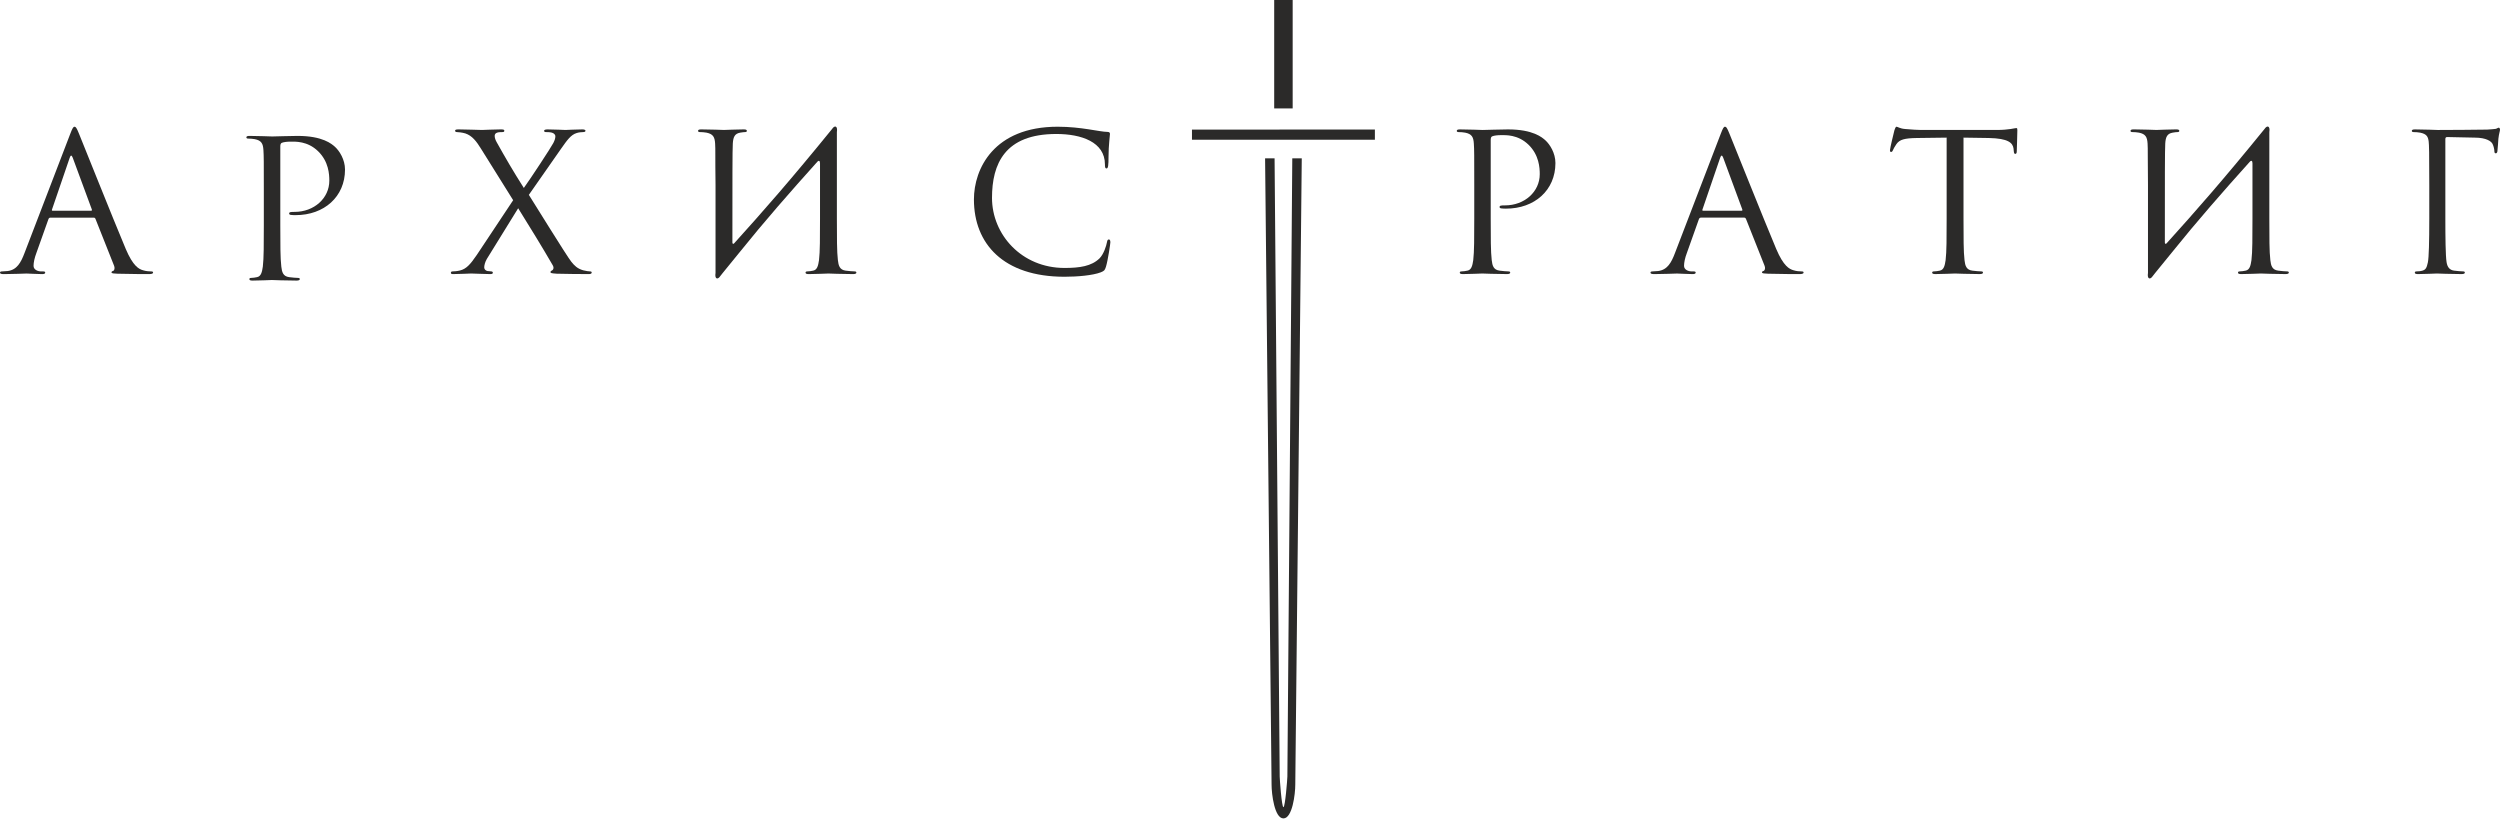
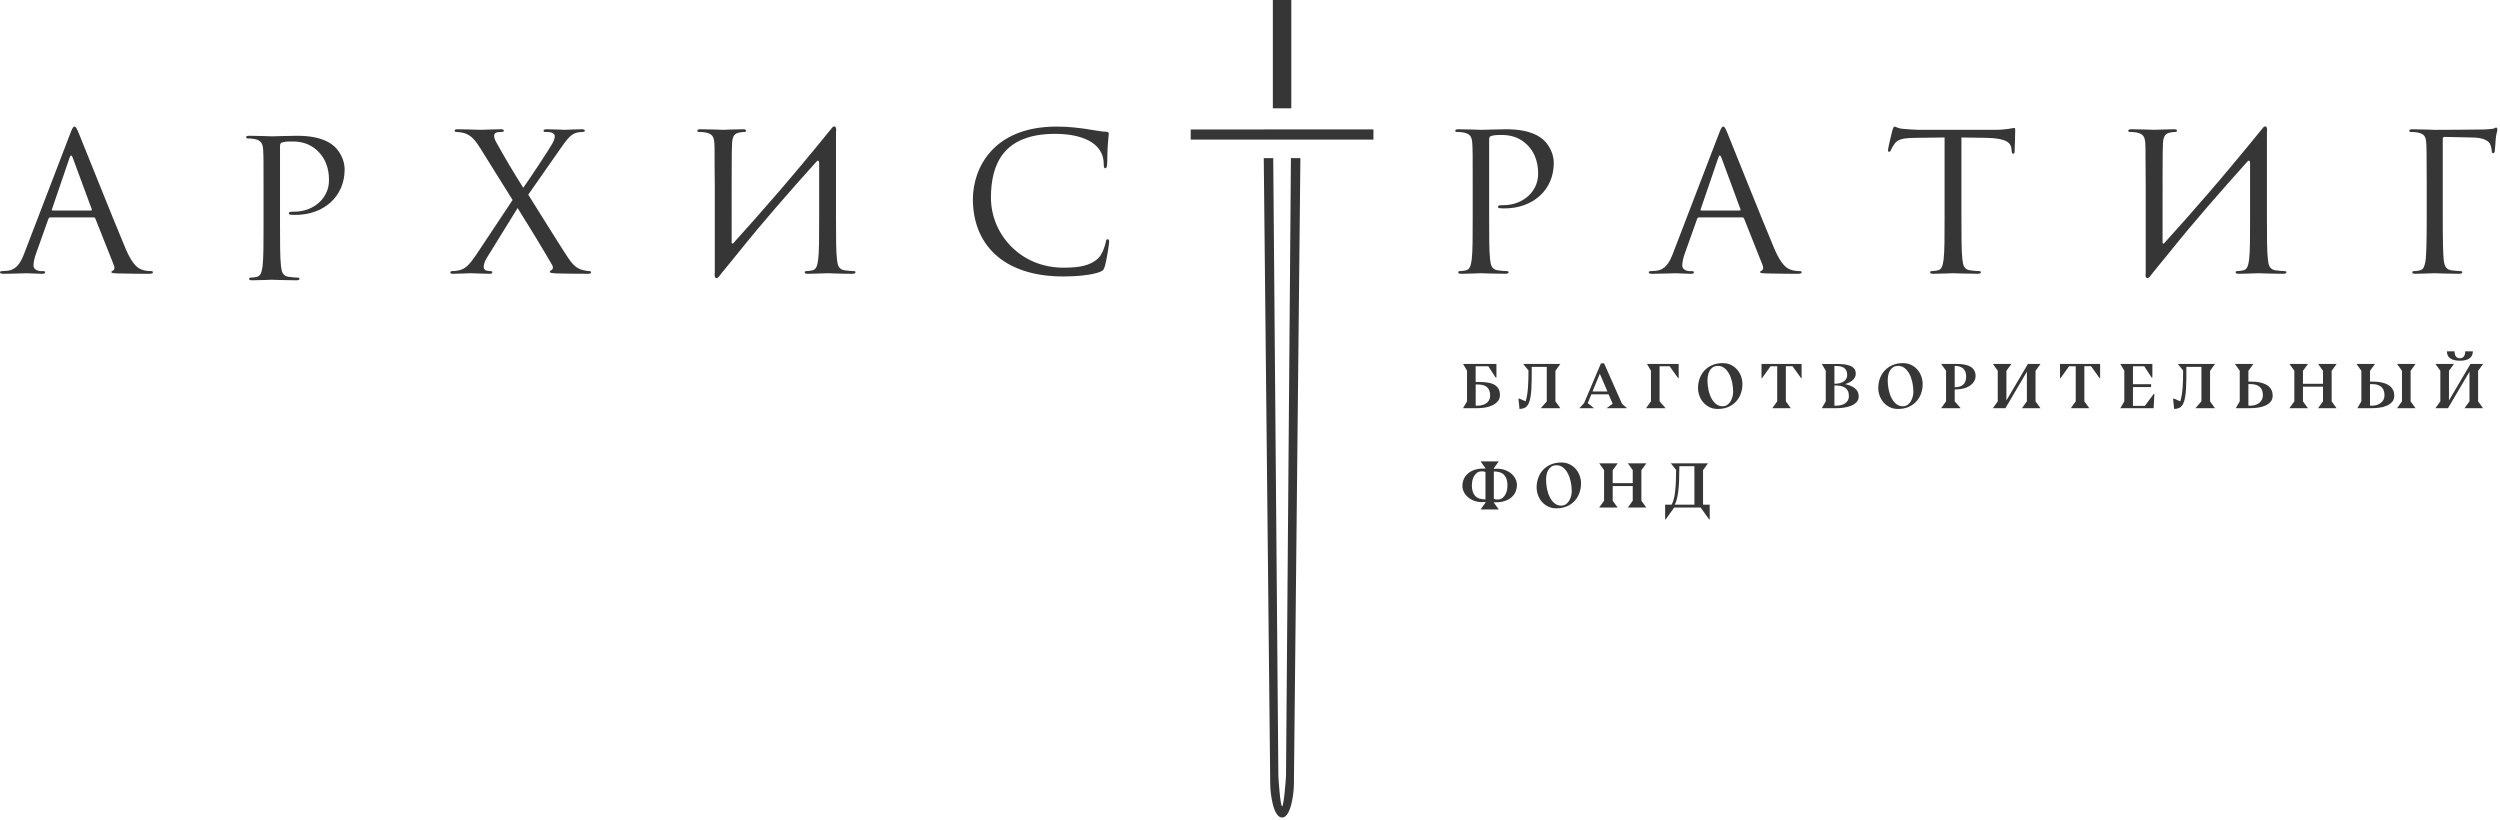
- <svg xmlns="http://www.w3.org/2000/svg" width="221" height="73" viewBox="0 0 221 73" fill="none">
-   <path d="M8.046 18.63H4.654C4.6 18.63 4.564 18.596 4.6 18.511L6.163 13.943C6.198 13.825 6.252 13.757 6.287 13.757C6.341 13.757 6.376 13.808 6.43 13.943L8.117 18.511C8.135 18.579 8.135 18.63 8.046 18.63ZM13.357 23.993C13.179 23.993 12.913 23.976 12.647 23.892C12.274 23.79 11.759 23.519 11.119 22.014C10.035 19.442 7.246 12.454 6.98 11.812C6.768 11.288 6.696 11.203 6.589 11.203C6.483 11.203 6.412 11.304 6.199 11.862L2.167 22.369C1.847 23.215 1.492 23.858 0.675 23.96C0.533 23.977 0.285 23.994 0.16 23.994C0.072 23.994 0 24.027 0 24.095C0 24.197 0.106 24.231 0.338 24.231C1.173 24.231 2.15 24.18 2.345 24.18C2.54 24.18 3.304 24.231 3.73 24.231C3.89 24.231 3.997 24.197 3.997 24.095C3.997 24.027 3.944 23.994 3.819 23.994H3.641C3.34 23.994 2.966 23.842 2.966 23.503C2.966 23.198 3.055 22.792 3.215 22.369L4.281 19.375C4.316 19.29 4.37 19.239 4.458 19.239H8.277C8.366 19.239 8.402 19.273 8.437 19.341L10.089 23.502C10.124 23.57 10.124 23.671 10.124 23.722C10.124 23.874 10.018 23.959 9.982 23.959C9.929 23.959 9.858 24.009 9.858 24.078C9.858 24.179 10.053 24.179 10.39 24.196C11.617 24.23 12.913 24.23 13.179 24.23C13.375 24.23 13.534 24.196 13.534 24.095C13.534 24.01 13.463 23.993 13.357 23.993Z" fill="#2B2A29" />
-   <path d="M26.307 12.014C25.489 12.014 24.459 12.064 24.068 12.064C23.927 12.064 22.861 12.014 22.061 12.014C21.867 12.014 21.778 12.048 21.778 12.15C21.778 12.217 21.849 12.251 21.92 12.251C22.079 12.251 22.381 12.268 22.524 12.302C23.11 12.42 23.252 12.691 23.287 13.265C23.322 13.806 23.322 14.281 23.322 16.92V19.898C23.322 21.522 23.322 22.858 23.234 23.569C23.163 24.06 23.074 24.432 22.719 24.5C22.56 24.534 22.346 24.568 22.186 24.568C22.079 24.568 22.044 24.619 22.044 24.669C22.044 24.771 22.133 24.804 22.328 24.804C22.861 24.804 23.981 24.753 24.034 24.753C24.122 24.753 25.241 24.804 26.219 24.804C26.415 24.804 26.503 24.753 26.503 24.669C26.503 24.618 26.468 24.568 26.36 24.568C26.201 24.568 25.809 24.534 25.561 24.5C25.028 24.432 24.922 24.06 24.868 23.569C24.779 22.859 24.779 21.522 24.779 19.898V12.944C24.779 12.775 24.815 12.657 24.921 12.623C25.081 12.556 25.383 12.521 25.684 12.521C26.093 12.521 27.177 12.454 28.118 13.368C29.06 14.281 29.112 15.415 29.112 15.972C29.112 17.529 27.762 18.731 26.04 18.731C25.667 18.731 25.56 18.748 25.56 18.883C25.56 18.968 25.667 19.002 25.756 19.002C25.845 19.018 26.04 19.018 26.129 19.018C28.651 19.018 30.499 17.394 30.499 14.992C30.499 14.096 30.001 13.334 29.611 12.978C29.326 12.725 28.527 12.014 26.307 12.014L26.307 12.014Z" fill="#2B2A29" />
-   <path d="M52.167 23.993C52.061 23.993 51.795 23.959 51.546 23.892C51.03 23.74 50.782 23.485 50.498 23.13C50.124 22.673 47.087 17.75 46.75 17.226L49.61 13.132C50.124 12.404 50.463 11.913 50.977 11.76C51.172 11.694 51.439 11.676 51.563 11.676C51.687 11.676 51.758 11.625 51.758 11.558C51.758 11.49 51.669 11.439 51.475 11.439C50.871 11.439 50.142 11.489 49.983 11.489C49.823 11.489 49.077 11.439 48.402 11.439C48.189 11.439 48.1 11.489 48.1 11.558C48.1 11.643 48.153 11.676 48.259 11.676C48.366 11.676 48.615 11.676 48.792 11.727C48.97 11.778 49.094 11.914 49.094 12.031C49.094 12.235 49.041 12.387 48.916 12.64C48.739 12.996 46.838 15.888 46.306 16.616C45.381 15.162 44.654 13.91 43.908 12.572C43.801 12.387 43.73 12.184 43.73 12.015C43.73 11.896 43.783 11.778 43.943 11.726C44.086 11.676 44.317 11.676 44.422 11.676C44.529 11.676 44.582 11.642 44.582 11.557C44.582 11.473 44.529 11.438 44.28 11.438C43.676 11.438 42.77 11.489 42.61 11.489C42.469 11.489 41.029 11.438 40.532 11.438C40.302 11.438 40.231 11.473 40.231 11.557C40.231 11.624 40.283 11.676 40.39 11.676C40.496 11.676 40.852 11.71 41.136 11.794C41.739 11.998 42.113 12.487 42.521 13.148L45.363 17.698L42.148 22.537C41.562 23.401 41.206 23.773 40.673 23.908C40.407 23.976 40.141 23.992 39.998 23.992C39.909 23.992 39.857 24.043 39.857 24.111C39.857 24.178 39.892 24.23 40.034 24.23C40.62 24.23 41.49 24.178 41.65 24.178C41.81 24.178 42.929 24.23 43.356 24.23C43.48 24.23 43.569 24.195 43.569 24.111C43.569 24.044 43.515 23.992 43.427 23.992C43.338 23.992 43.196 23.976 43.088 23.958C42.929 23.924 42.805 23.806 42.805 23.637C42.805 23.467 42.876 23.163 43.036 22.892L45.806 18.409C46.872 20.118 47.902 21.793 48.862 23.45C49.021 23.721 48.862 23.89 48.772 23.924C48.701 23.942 48.666 23.992 48.666 24.06C48.666 24.144 48.754 24.162 49.216 24.195C50.123 24.213 50.975 24.23 52.058 24.23C52.218 24.23 52.307 24.178 52.307 24.094C52.307 24.026 52.255 23.992 52.165 23.992L52.167 23.993Z" fill="#2B2A29" />
-   <path d="M75.561 23.993C75.4 23.993 75.01 23.959 74.761 23.925C74.229 23.857 74.122 23.485 74.069 22.994C73.98 22.284 73.98 20.946 73.98 19.323V16.345V11.675C74.069 11.117 73.785 11.049 73.554 11.404C69.912 15.888 67.426 18.713 64.904 21.505C64.833 21.59 64.744 21.573 64.744 21.438C64.744 15.854 64.744 13.232 64.78 12.691C64.815 12.098 64.957 11.811 65.436 11.726C65.649 11.693 65.757 11.675 65.881 11.675C65.952 11.675 66.023 11.642 66.023 11.574C66.023 11.472 65.935 11.438 65.739 11.438C65.206 11.438 64.087 11.488 63.999 11.488C63.909 11.488 62.791 11.438 61.991 11.438C61.796 11.438 61.708 11.472 61.708 11.574C61.708 11.642 61.778 11.675 61.85 11.675C62.009 11.675 62.311 11.693 62.453 11.726C63.04 11.845 63.182 12.116 63.217 12.691C63.253 13.232 63.217 13.706 63.253 16.345V24.127C63.164 24.686 63.449 24.753 63.679 24.398L63.893 24.127L65.367 22.317C67.569 19.576 69.896 16.92 72.24 14.314C72.401 14.129 72.489 14.23 72.489 14.434V19.323C72.489 20.946 72.489 22.283 72.401 22.994C72.329 23.484 72.24 23.857 71.885 23.925C71.726 23.959 71.512 23.993 71.353 23.993C71.246 23.993 71.21 24.043 71.21 24.095C71.21 24.196 71.299 24.23 71.494 24.23C72.027 24.23 73.146 24.179 73.235 24.179C73.324 24.179 74.443 24.23 75.42 24.23C75.615 24.23 75.704 24.179 75.704 24.095C75.704 24.044 75.668 23.993 75.562 23.993H75.561Z" fill="#2B2A29" />
-   <path d="M98.031 21.167C97.924 21.167 97.888 21.235 97.853 21.421C97.8 21.725 97.569 22.47 97.196 22.842C96.486 23.535 95.437 23.687 94.105 23.687C90.304 23.687 87.693 20.727 87.693 17.495C87.693 14.501 88.812 11.844 93.377 11.844C95.597 11.844 97.676 12.555 97.676 14.535C97.676 14.771 97.694 14.89 97.818 14.89C97.96 14.89 97.995 14.636 97.995 13.824C97.995 12.843 98.12 12.031 98.12 11.844C98.12 11.743 98.085 11.659 97.889 11.659C97.214 11.659 95.615 11.202 93.502 11.202C87.855 11.202 86.095 14.924 86.095 17.631C86.095 21.539 88.688 24.465 94.106 24.465C95.243 24.465 96.593 24.347 97.303 24.076C97.623 23.941 97.658 23.907 97.765 23.586C97.942 23.011 98.156 21.539 98.156 21.421C98.156 21.285 98.121 21.167 98.031 21.167H98.031Z" fill="#2B2A29" />
-   <path d="M133.308 11.439C132.49 11.439 131.46 11.49 131.069 11.49C130.927 11.49 129.862 11.439 129.062 11.439C128.866 11.439 128.778 11.473 128.778 11.575C128.778 11.642 128.849 11.676 128.921 11.676C129.08 11.676 129.382 11.693 129.524 11.727C130.11 11.845 130.253 12.117 130.287 12.691C130.324 13.232 130.324 13.706 130.324 16.346V19.323C130.324 20.947 130.324 22.283 130.235 22.995C130.163 23.485 130.075 23.857 129.72 23.925C129.56 23.959 129.347 23.993 129.187 23.993C129.08 23.993 129.044 24.043 129.044 24.094C129.044 24.196 129.133 24.229 129.328 24.229C129.862 24.229 130.98 24.178 131.034 24.178C131.124 24.178 132.242 24.229 133.219 24.229C133.415 24.229 133.503 24.178 133.503 24.094C133.503 24.043 133.468 23.993 133.36 23.993C133.201 23.993 132.81 23.959 132.561 23.925C132.028 23.857 131.922 23.485 131.868 22.995C131.78 22.284 131.78 20.947 131.78 19.323V12.369C131.78 12.2 131.815 12.081 131.922 12.048C132.082 11.981 132.383 11.946 132.685 11.946C133.094 11.946 134.177 11.879 135.12 12.793C136.06 13.706 136.114 14.84 136.114 15.398C136.114 16.955 134.764 18.156 133.042 18.156C132.669 18.156 132.562 18.172 132.562 18.308C132.562 18.392 132.669 18.426 132.757 18.426C132.847 18.444 133.042 18.444 133.131 18.444C135.652 18.444 137.5 16.819 137.5 14.416C137.5 13.52 137.002 12.758 136.612 12.403C136.328 12.15 135.529 11.439 133.309 11.439H133.308Z" fill="#2B2A29" />
-   <path d="M153.947 18.629H150.555C150.501 18.629 150.466 18.595 150.501 18.511L152.064 13.942C152.099 13.824 152.153 13.757 152.189 13.757C152.242 13.757 152.278 13.807 152.331 13.942L154.018 18.511C154.036 18.579 154.036 18.629 153.947 18.629ZM159.259 23.992C159.08 23.992 158.814 23.976 158.547 23.891C158.175 23.789 157.659 23.519 157.02 22.013C155.936 19.441 153.147 12.454 152.881 11.811C152.669 11.287 152.597 11.202 152.491 11.202C152.385 11.202 152.313 11.303 152.101 11.862L148.068 22.368C147.749 23.215 147.394 23.858 146.577 23.959C146.435 23.976 146.187 23.993 146.063 23.993C145.974 23.993 145.902 24.027 145.902 24.095C145.902 24.196 146.009 24.23 146.24 24.23C147.075 24.23 148.052 24.18 148.247 24.18C148.443 24.18 149.206 24.23 149.632 24.23C149.792 24.23 149.899 24.196 149.899 24.095C149.899 24.027 149.846 23.993 149.721 23.993H149.544C149.243 23.993 148.869 23.841 148.869 23.502C148.869 23.198 148.957 22.792 149.118 22.368L150.183 19.374C150.218 19.29 150.272 19.238 150.36 19.238H154.18C154.269 19.238 154.304 19.272 154.34 19.34L155.991 23.501C156.027 23.569 156.027 23.671 156.027 23.721C156.027 23.873 155.92 23.958 155.885 23.958C155.832 23.958 155.761 24.009 155.761 24.077C155.761 24.179 155.957 24.179 156.294 24.196C157.519 24.23 158.816 24.23 159.082 24.23C159.278 24.23 159.437 24.196 159.437 24.094C159.437 24.01 159.366 23.992 159.26 23.992H159.259Z" fill="#2B2A29" />
-   <path d="M178.246 11.32C178.104 11.32 177.624 11.489 176.487 11.489H169.827C169.614 11.489 168.939 11.456 168.423 11.405C167.943 11.37 167.766 11.202 167.641 11.202C167.571 11.202 167.499 11.421 167.464 11.523C167.429 11.659 167.073 13.113 167.073 13.282C167.073 13.384 167.11 13.434 167.162 13.434C167.234 13.434 167.287 13.4 167.34 13.266C167.393 13.146 167.447 13.028 167.642 12.741C167.926 12.335 168.353 12.217 169.453 12.2L172.083 12.166V19.322C172.083 20.947 172.083 22.283 171.993 22.994C171.922 23.485 171.834 23.857 171.478 23.925C171.319 23.959 171.105 23.992 170.946 23.992C170.839 23.992 170.803 24.043 170.803 24.094C170.803 24.196 170.892 24.228 171.087 24.228C171.621 24.228 172.739 24.178 172.828 24.178C172.917 24.178 174.037 24.228 175.013 24.228C175.209 24.228 175.297 24.178 175.297 24.094C175.297 24.043 175.261 23.992 175.154 23.992C174.995 23.992 174.604 23.958 174.355 23.925C173.822 23.857 173.717 23.485 173.663 22.994C173.574 22.284 173.574 20.947 173.574 19.322V12.166L175.813 12.2C177.518 12.234 177.927 12.623 177.997 13.13L178.014 13.317C178.033 13.553 178.068 13.604 178.157 13.604C178.228 13.604 178.282 13.537 178.282 13.385C178.282 13.198 178.334 12.031 178.334 11.523C178.334 11.421 178.334 11.32 178.246 11.32Z" fill="#2B2A29" />
-   <path d="M202.19 23.992C202.029 23.992 201.639 23.958 201.39 23.924C200.858 23.856 200.752 23.485 200.698 22.994C200.609 22.283 200.609 20.946 200.609 19.322V16.345V11.675C200.698 11.117 200.414 11.049 200.182 11.404C196.541 15.888 194.055 18.713 191.532 21.505C191.461 21.589 191.373 21.573 191.373 21.437C191.373 15.854 191.373 13.231 191.408 12.69C191.443 12.098 191.585 11.81 192.065 11.726C192.278 11.692 192.385 11.675 192.509 11.675C192.58 11.675 192.652 11.641 192.652 11.573C192.652 11.472 192.562 11.437 192.367 11.437C191.835 11.437 190.716 11.488 190.627 11.488C190.538 11.488 189.419 11.437 188.62 11.437C188.425 11.437 188.337 11.472 188.337 11.573C188.337 11.641 188.407 11.675 188.479 11.675C188.638 11.675 188.94 11.692 189.082 11.726C189.669 11.844 189.811 12.115 189.846 12.69C189.881 13.231 189.846 13.706 189.881 16.345V24.127C189.793 24.685 190.077 24.752 190.308 24.397L190.521 24.127L191.995 22.317C194.197 19.576 196.525 16.92 198.869 14.314C199.029 14.128 199.118 14.229 199.118 14.433V19.322C199.118 20.946 199.118 22.283 199.029 22.994C198.958 23.484 198.87 23.856 198.514 23.924C198.354 23.958 198.141 23.992 197.981 23.992C197.875 23.992 197.838 24.043 197.838 24.094C197.838 24.195 197.928 24.229 198.123 24.229C198.656 24.229 199.775 24.178 199.863 24.178C199.953 24.178 201.071 24.229 202.048 24.229C202.244 24.229 202.332 24.178 202.332 24.094C202.332 24.044 202.297 23.992 202.191 23.992H202.19Z" fill="#2B2A29" />
-   <path d="M220.894 11.287C220.823 11.287 220.751 11.354 220.645 11.388C220.574 11.406 220.147 11.439 219.863 11.456C219.615 11.473 215.85 11.49 215.494 11.49C215.405 11.49 214.286 11.439 213.487 11.439C213.291 11.439 213.204 11.473 213.204 11.575C213.204 11.642 213.274 11.676 213.345 11.676C213.505 11.676 213.807 11.694 213.949 11.727C214.535 11.846 214.641 12.1 214.695 12.506C214.73 12.793 214.748 13.504 214.748 16.346V19.323C214.748 21.387 214.713 22.758 214.623 23.198C214.518 23.688 214.429 23.84 214.145 23.925C213.985 23.975 213.772 23.992 213.611 23.992C213.506 23.992 213.47 24.043 213.47 24.094C213.47 24.196 213.558 24.229 213.754 24.229C214.287 24.229 215.335 24.178 215.423 24.178C215.512 24.178 216.632 24.229 217.608 24.229C217.803 24.229 217.893 24.178 217.893 24.094C217.893 24.043 217.857 23.992 217.75 23.992C217.591 23.992 217.2 23.958 216.951 23.925C216.56 23.874 216.346 23.637 216.275 23.163C216.187 22.605 216.169 20.947 216.169 19.323V12.301C216.169 12.166 216.222 12.115 216.328 12.115L218.762 12.166C219.811 12.166 220.237 12.505 220.343 12.725C220.45 12.945 220.503 13.232 220.503 13.368C220.503 13.486 220.538 13.554 220.627 13.554C220.716 13.554 220.751 13.47 220.769 13.385C220.804 13.182 220.84 12.437 220.857 12.268C220.91 11.794 221 11.591 221 11.473C221 11.388 220.965 11.287 220.893 11.287H220.894Z" fill="#2B2A29" />
-   <path d="M114.272 9.585V0H114.26H112.639V9.585H112.652H114.272Z" fill="#2B2A29" />
-   <path d="M121.54 12.352V11.458V11.449L105.37 11.458V12.335V12.352H121.54Z" fill="#2B2A29" />
-   <path d="M114.238 13.994L113.804 68.647C113.804 68.847 113.61 71.354 113.456 71.354C113.3 71.354 113.126 68.847 113.126 68.647L112.673 13.994H111.834L112.407 69.374C112.407 70.183 112.664 72.347 113.455 72.347C114.247 72.347 114.503 70.183 114.503 69.374L115.076 13.994H114.237H114.238Z" fill="#2B2A29" />
+ <svg xmlns="http://www.w3.org/2000/svg" width="601" height="197" viewBox="0 0 601 197" fill="none">
+   <path d="M355.249 97.52C355.655 97.52 356.038 97.468 356.4 97.364C356.761 97.261 357.081 97.109 357.353 96.906C357.625 96.706 357.839 96.457 357.999 96.162C358.159 95.868 358.237 95.528 358.237 95.145C358.237 94.647 358.168 94.226 358.03 93.881C357.893 93.535 357.694 93.253 357.433 93.033C357.17 92.816 356.857 92.662 356.489 92.567C356.124 92.474 355.709 92.427 355.251 92.427H354.755V97.519H355.251L355.249 97.52ZM352.674 96.481V89.108L351.716 87.494H359.742V90.754H359.549L357.792 88.051H354.751V91.825H355.232C355.605 91.825 355.995 91.833 356.399 91.849C356.804 91.863 357.207 91.903 357.605 91.964C358.008 92.027 358.382 92.123 358.742 92.251C359.098 92.382 359.416 92.561 359.693 92.795C359.97 93.026 360.189 93.32 360.348 93.671C360.508 94.024 360.588 94.454 360.588 94.961C360.588 95.558 360.416 96.061 360.071 96.463C359.721 96.868 359.287 97.193 358.76 97.444C358.231 97.691 357.652 97.867 357.024 97.972C356.395 98.074 355.796 98.126 355.232 98.126H351.715L352.672 96.483L352.674 96.481Z" fill="#363636" />
+   <path d="M365.034 95.906L365.178 95.797L366.76 96.479C366.908 96.025 367.028 95.513 367.12 94.942C367.211 94.372 367.28 93.768 367.327 93.127C367.374 92.486 367.407 91.818 367.421 91.125C367.439 90.433 367.447 89.744 367.447 89.06L366.169 87.494H375.106L373.921 89.14V96.481L375.106 98.126H370.406L371.844 96.481V88.192H368.231C368.231 89.166 368.226 90.101 368.224 91.001C368.217 91.9 368.191 92.735 368.146 93.5C368.095 94.266 368.018 94.949 367.912 95.548C367.806 96.148 367.656 96.646 367.465 97.038C367.218 97.534 366.908 97.872 366.53 98.048C366.15 98.224 365.739 98.311 365.292 98.311L365.036 95.906H365.034Z" fill="#363636" />
+   <path d="M382.838 94.106H386.42L384.599 89.854L382.84 94.106H382.838ZM387.684 97.056L386.709 94.805H382.554L381.691 96.917L383.209 98.129H379.676L380.811 96.903L384.874 87.341H385.622L389.939 97.089L391.139 98.13H386.214L387.686 97.059L387.684 97.056Z" fill="#363636" />
+   <path d="M396.887 96.483V89.111L395.929 87.497H403.554V90.896L403.424 90.909L401.379 88.054H398.966V96.483L400.406 98.127H395.704L396.887 96.483Z" fill="#363636" />
+   <path d="M413.017 87.961C412.472 87.961 412.037 88.083 411.706 88.326C411.375 88.567 411.118 88.866 410.938 89.218C410.759 89.57 410.635 89.941 410.573 90.336C410.506 90.73 410.477 91.081 410.477 91.393C410.477 92.189 410.555 92.965 410.717 93.721C410.875 94.475 411.111 95.145 411.419 95.731C411.727 96.314 412.107 96.784 412.554 97.136C413.002 97.487 413.508 97.663 414.072 97.663C414.553 97.663 414.959 97.543 415.288 97.298C415.617 97.054 415.882 96.754 416.078 96.399C416.277 96.039 416.418 95.666 416.51 95.272C416.601 94.881 416.648 94.529 416.648 94.219C416.648 93.421 416.564 92.645 416.401 91.889C416.235 91.135 415.997 90.467 415.687 89.887C415.378 89.309 414.995 88.844 414.544 88.49C414.092 88.138 413.583 87.963 413.019 87.963L413.017 87.961ZM418.882 92.337C418.882 93.113 418.755 93.866 418.501 94.59C418.243 95.313 417.867 95.948 417.372 96.497C416.876 97.045 416.26 97.486 415.52 97.817C414.778 98.146 413.916 98.313 412.937 98.313C412.201 98.313 411.541 98.168 410.954 97.879C410.369 97.59 409.873 97.209 409.467 96.739C409.061 96.267 408.751 95.729 408.532 95.124C408.314 94.519 408.204 93.9 408.204 93.268C408.204 92.492 408.333 91.745 408.587 91.019C408.843 90.294 409.221 89.657 409.714 89.11C410.21 88.563 410.83 88.123 411.577 87.792C412.322 87.459 413.184 87.294 414.153 87.294C414.889 87.294 415.549 87.44 416.134 87.728C416.721 88.018 417.217 88.4 417.623 88.87C418.027 89.342 418.34 89.878 418.558 90.484C418.776 91.088 418.884 91.708 418.884 92.338L418.882 92.337Z" fill="#363636" />
+   <path d="M423.466 87.494H433.106V90.893L432.979 90.909L430.917 88.037H429.32V96.481L430.501 98.125H426.057L427.24 96.481V88.051H425.639L423.595 90.909L423.466 90.893V87.494Z" fill="#363636" />
+   <path d="M441.49 97.523C441.896 97.523 442.279 97.474 442.639 97.375C443.001 97.276 443.32 97.131 443.593 96.941C443.863 96.75 444.079 96.511 444.239 96.227C444.398 95.942 444.478 95.615 444.478 95.242C444.478 94.726 444.393 94.3 444.224 93.971C444.053 93.638 443.813 93.373 443.503 93.178C443.195 92.982 442.827 92.846 442.397 92.767C441.974 92.689 441.504 92.649 440.992 92.649V97.525H441.488L441.49 97.523ZM440.994 92.261C441.507 92.261 441.955 92.207 442.336 92.099C442.721 91.989 443.042 91.841 443.296 91.655C443.552 91.469 443.743 91.247 443.872 90.99C444.001 90.73 444.064 90.451 444.064 90.152C444.064 89.684 443.985 89.311 443.823 89.025C443.665 88.74 443.461 88.526 443.216 88.374C442.97 88.224 442.7 88.125 442.399 88.071C442.103 88.019 441.814 87.993 441.537 87.993H440.994V92.261ZM441.619 87.497C442.288 87.497 442.9 87.533 443.458 87.605C444.011 87.678 444.485 87.803 444.879 87.975C445.272 88.153 445.58 88.392 445.798 88.691C446.017 88.992 446.125 89.374 446.125 89.839C446.125 90.189 446.047 90.499 445.892 90.761C445.739 91.026 445.544 91.258 445.302 91.46C445.063 91.662 444.793 91.832 444.494 91.973C444.198 92.113 443.896 92.24 443.6 92.355C444.603 92.571 445.392 92.914 445.965 93.387C446.541 93.858 446.829 94.491 446.829 95.287C446.829 95.846 446.656 96.309 446.31 96.677C445.963 97.046 445.526 97.333 445 97.546C444.471 97.758 443.893 97.908 443.266 97.997C442.637 98.084 442.039 98.129 441.474 98.129H437.957L438.913 96.485V89.112L437.957 87.498H441.619V87.497Z" fill="#363636" />
+   <path d="M456.346 87.961C455.802 87.961 455.365 88.083 455.036 88.326C454.704 88.567 454.448 88.866 454.268 89.218C454.089 89.57 453.965 89.941 453.899 90.336C453.835 90.73 453.805 91.081 453.805 91.393C453.805 92.189 453.883 92.965 454.044 93.721C454.204 94.475 454.439 95.145 454.747 95.731C455.055 96.314 455.435 96.784 455.882 97.136C456.33 97.487 456.837 97.663 457.401 97.663C457.881 97.663 458.287 97.543 458.616 97.298C458.945 97.054 459.21 96.754 459.407 96.399C459.605 96.039 459.746 95.666 459.839 95.272C459.929 94.881 459.974 94.529 459.974 94.219C459.974 93.421 459.889 92.645 459.725 91.889C459.56 91.135 459.323 90.467 459.013 89.887C458.705 89.309 458.322 88.844 457.871 88.49C457.418 88.138 456.91 87.963 456.344 87.963L456.346 87.961ZM462.212 92.337C462.212 93.113 462.083 93.866 461.829 94.59C461.573 95.313 461.197 95.948 460.702 96.497C460.206 97.045 459.59 97.486 458.848 97.817C458.108 98.146 457.246 98.313 456.267 98.313C455.531 98.313 454.871 98.168 454.284 97.879C453.699 97.59 453.203 97.209 452.797 96.739C452.391 96.267 452.081 95.729 451.862 95.124C451.644 94.519 451.534 93.9 451.534 93.268C451.534 92.492 451.663 91.745 451.917 91.019C452.173 90.294 452.551 89.657 453.044 89.11C453.54 88.563 454.16 88.123 454.906 87.792C455.651 87.459 456.511 87.294 457.479 87.294C458.217 87.294 458.876 87.44 459.462 87.728C460.049 88.018 460.546 88.4 460.95 88.87C461.355 89.342 461.669 89.878 461.883 90.484C462.102 91.088 462.21 91.708 462.21 92.338L462.212 92.337Z" fill="#363636" />
+   <path d="M469.912 93.098C470.786 93.098 471.462 92.889 471.944 92.47C472.423 92.05 472.663 91.401 472.663 90.521C472.663 89.644 472.423 88.996 471.936 88.582C471.448 88.167 470.774 87.962 469.912 87.962V93.1V93.098ZM467.833 96.482V89.139L466.651 87.493H470.487C470.746 87.493 471.032 87.502 471.352 87.525C471.673 87.545 471.997 87.591 472.327 87.657C472.656 87.725 472.98 87.82 473.296 87.944C473.611 88.068 473.888 88.237 474.126 88.449C474.366 88.662 474.56 88.921 474.708 89.233C474.859 89.543 474.932 89.912 474.932 90.335C474.932 90.81 474.828 91.237 474.614 91.608C474.398 91.981 474.126 92.297 473.79 92.562C473.454 92.827 473.074 93.037 472.644 93.199C472.221 93.36 471.798 93.466 471.384 93.516C471.126 93.56 470.865 93.588 470.593 93.602C470.321 93.619 470.093 93.628 469.912 93.628V96.483L471.352 98.127H466.651L467.833 96.483V96.482Z" fill="#363636" />
+   <path d="M480.261 96.483V89.126L479.092 87.497H483.538L482.34 89.142V96.266L487.503 87.497H490.543L489.343 89.142V96.483L490.526 98.127H486.08L487.264 96.483V89.358L482.101 98.127H479.08L480.261 96.483Z" fill="#363636" />
+   <path d="M495.228 87.494H504.869V90.893L504.742 90.909L502.68 88.037H501.082V96.481L502.262 98.125H497.82L499.004 96.481V88.051H497.404L495.356 90.909L495.228 90.893V87.494Z" fill="#363636" />
+   <path d="M517.735 98.129H509.725L510.683 96.485V89.111L509.725 87.497H517.432V90.756H517.239L515.48 88.054H512.762V92.355H517.125V93.053H512.762V97.57H515.624L517.735 94.728L517.909 94.76L517.735 98.129Z" fill="#363636" />
+   <path d="M522.41 95.909L522.555 95.799L524.136 96.482C524.286 96.027 524.404 95.515 524.498 94.944C524.589 94.375 524.656 93.77 524.705 93.13C524.754 92.489 524.784 91.82 524.799 91.127C524.815 90.436 524.824 89.746 524.824 89.062L523.545 87.497H532.484L531.298 89.142V96.483L532.484 98.129H527.782L529.22 96.483V88.195H525.607C525.607 89.168 525.604 90.103 525.6 91.004C525.593 91.902 525.567 92.738 525.522 93.502C525.47 94.269 525.393 94.951 525.289 95.55C525.181 96.151 525.031 96.649 524.841 97.041C524.594 97.537 524.282 97.875 523.904 98.05C523.525 98.226 523.114 98.314 522.666 98.314L522.41 95.909Z" fill="#363636" />
+   <path d="M541.009 97.521C541.415 97.521 541.798 97.466 542.162 97.351C542.522 97.237 542.843 97.074 543.113 96.861C543.386 96.647 543.6 96.386 543.759 96.078C543.92 95.766 543.999 95.414 543.999 95.021C543.999 94.525 543.924 94.105 543.778 93.763C543.628 93.422 543.421 93.147 543.154 92.933C542.888 92.721 542.571 92.569 542.2 92.477C541.834 92.385 541.437 92.337 541.011 92.337H540.515V97.521H541.011H541.009ZM538.435 96.482V89.125L537.271 87.493H541.713L540.515 89.139V91.731H540.993C541.335 91.731 541.706 91.744 542.104 91.77C542.507 91.794 542.902 91.852 543.295 91.939C543.689 92.029 544.068 92.146 544.439 92.297C544.809 92.449 545.131 92.649 545.415 92.902C545.698 93.156 545.925 93.464 546.095 93.826C546.266 94.188 546.35 94.617 546.35 95.115C546.35 95.726 546.177 96.224 545.831 96.612C545.486 96.999 545.047 97.309 544.521 97.533C543.992 97.762 543.416 97.916 542.785 98C542.157 98.084 541.559 98.124 540.993 98.124H537.478L538.435 96.48V96.482Z" fill="#363636" />
+   <path d="M561.708 98.126H557.264L558.448 96.483V92.957H553.633V96.483L554.817 98.126H550.374L551.558 96.483V89.126L550.389 87.494H554.835L553.633 89.14V92.26H558.448V89.126L557.278 87.494H561.725L560.527 89.14V96.483L561.708 98.126Z" fill="#363636" />
+   <path d="M576.253 98.129L577.435 96.485V89.142L576.253 87.497H580.699L579.511 89.142V96.485L580.699 98.129H576.253ZM570.242 97.525C570.648 97.525 571.031 97.469 571.395 97.354C571.757 97.241 572.074 97.077 572.344 96.865C572.617 96.65 572.833 96.389 572.992 96.081C573.152 95.769 573.232 95.418 573.232 95.024C573.232 94.528 573.157 94.108 573.009 93.767C572.861 93.426 572.654 93.151 572.386 92.936C572.119 92.724 571.801 92.572 571.431 92.48C571.066 92.388 570.669 92.341 570.242 92.341H569.746V97.525H570.242ZM567.669 96.485V89.128L566.504 87.497H570.947L569.748 89.142V91.735H570.227C570.57 91.735 570.937 91.747 571.337 91.773C571.738 91.798 572.135 91.855 572.529 91.942C572.922 92.033 573.303 92.149 573.673 92.301C574.04 92.452 574.364 92.653 574.646 92.905C574.93 93.159 575.154 93.468 575.327 93.83C575.496 94.192 575.581 94.62 575.581 95.118C575.581 95.729 575.409 96.227 575.064 96.616C574.717 97.002 574.279 97.312 573.751 97.537C573.223 97.765 572.647 97.92 572.017 98.004C571.39 98.087 570.792 98.127 570.227 98.127H566.709L567.669 96.483V96.485Z" fill="#363636" />
+   <path d="M591.356 86.717C590.355 86.717 589.582 86.528 589.045 86.15C588.507 85.773 588.237 85.211 588.237 84.466H590.076C590.076 85.016 590.187 85.429 590.41 85.709C590.635 85.988 590.95 86.127 591.356 86.127C591.762 86.127 592.073 85.988 592.298 85.709C592.523 85.429 592.634 85.016 592.634 84.466H594.471C594.471 85.211 594.205 85.773 593.667 86.15C593.129 86.528 592.357 86.717 591.356 86.717ZM586.656 96.481V89.126L585.488 87.494H589.933L588.733 89.139V96.265L593.898 87.494H596.938L595.739 89.139V96.483L596.921 98.128H592.476L593.661 96.483V89.359L588.497 98.128H585.477L586.66 96.483L586.656 96.481Z" fill="#363636" />
+   <path d="M359.12 119.92C359.355 120.035 359.627 120.091 359.937 120.091C360.48 120.091 360.912 119.957 361.229 119.685C361.551 119.419 361.798 119.1 361.972 118.731C362.152 118.365 362.265 117.991 362.317 117.613C362.369 117.237 362.397 116.942 362.397 116.737C362.397 115.621 362.138 114.773 361.615 114.2C361.093 113.625 360.261 113.34 359.12 113.34V119.92ZM357.107 113.477C356.874 113.362 356.601 113.305 356.291 113.305C355.747 113.305 355.315 113.442 354.999 113.711C354.676 113.979 354.429 114.297 354.255 114.667C354.077 115.032 353.963 115.405 353.91 115.784C353.856 116.161 353.83 116.453 353.83 116.659C353.83 117.776 354.091 118.624 354.614 119.197C355.134 119.772 355.967 120.058 357.107 120.058V113.477ZM357.107 120.836V120.648C356.991 120.669 356.862 120.684 356.722 120.695C356.585 120.705 356.44 120.711 356.291 120.711C355.556 120.711 354.894 120.592 354.309 120.361C353.724 120.127 353.228 119.826 352.824 119.46C352.418 119.091 352.106 118.678 351.889 118.219C351.669 117.759 351.561 117.294 351.561 116.829C351.561 116.26 351.666 115.722 351.88 115.215C352.092 114.707 352.409 114.263 352.832 113.883C353.254 113.5 353.783 113.197 354.42 112.974C355.063 112.749 355.807 112.641 356.66 112.641H356.891C356.961 112.641 357.031 112.645 357.107 112.654V112.56L355.925 110.914H360.304L359.12 112.56V112.748C359.237 112.727 359.366 112.711 359.505 112.699C359.643 112.69 359.789 112.683 359.937 112.683C360.672 112.683 361.333 112.802 361.918 113.033C362.505 113.265 363 113.568 363.406 113.932C363.811 114.301 364.121 114.715 364.342 115.175C364.56 115.635 364.67 116.098 364.67 116.565C364.67 117.134 364.565 117.672 364.356 118.179C364.149 118.685 363.83 119.129 363.406 119.511C362.979 119.896 362.446 120.199 361.807 120.418C361.166 120.643 360.421 120.754 359.568 120.754H359.336C359.267 120.754 359.197 120.749 359.12 120.738V120.832L360.304 122.476H355.925L357.107 120.832V120.836Z" fill="#363636" />
+   <path d="M374.217 111.85C373.673 111.85 373.236 111.972 372.905 112.216C372.575 112.456 372.319 112.756 372.137 113.107C371.958 113.459 371.835 113.834 371.772 114.225C371.706 114.621 371.676 114.971 371.676 115.282C371.676 116.078 371.754 116.855 371.916 117.61C372.075 118.366 372.31 119.035 372.618 119.62C372.926 120.203 373.306 120.672 373.753 121.023C374.201 121.375 374.709 121.551 375.272 121.551C375.752 121.551 376.158 121.431 376.487 121.185C376.816 120.942 377.081 120.642 377.278 120.287C377.476 119.928 377.619 119.554 377.71 119.16C377.8 118.768 377.847 118.417 377.847 118.107C377.847 117.309 377.764 116.534 377.6 115.779C377.434 115.023 377.196 114.356 376.886 113.774C376.578 113.196 376.196 112.731 375.744 112.378C375.291 112.026 374.783 111.85 374.218 111.85H374.217ZM380.081 116.228C380.081 117.003 379.954 117.753 379.7 118.479C379.442 119.202 379.068 119.838 378.573 120.386C378.075 120.935 377.461 121.375 376.719 121.706C375.977 122.035 375.117 122.202 374.137 122.202C373.4 122.202 372.74 122.058 372.155 121.769C371.568 121.48 371.07 121.098 370.666 120.628C370.26 120.156 369.95 119.62 369.733 119.016C369.513 118.408 369.405 117.792 369.405 117.158C369.405 116.383 369.534 115.634 369.788 114.908C370.044 114.184 370.422 113.548 370.915 112.999C371.413 112.453 372.033 112.012 372.778 111.681C373.525 111.35 374.386 111.185 375.354 111.185C376.09 111.185 376.75 111.33 377.335 111.617C377.922 111.909 378.42 112.289 378.824 112.759C379.23 113.231 379.541 113.767 379.757 114.373C379.975 114.978 380.083 115.597 380.083 116.23L380.081 116.228Z" fill="#363636" />
+   <path d="M395.77 122.016H391.328L392.51 120.373V116.848H387.697V120.373L388.881 122.016H384.436L385.62 120.373V113.016L384.45 111.386H388.897L387.697 113.03V116.152H392.51V113.016L391.342 111.386H395.787L394.587 113.03V120.373L395.77 122.016Z" fill="#363636" />
+   <path d="M407.334 121.318V112.082H403.721C403.721 113.376 403.698 114.525 403.657 115.528C403.613 116.531 403.543 117.41 403.448 118.159C403.352 118.91 403.233 119.542 403.096 120.061C402.957 120.58 402.793 120.996 402.601 121.318H407.334ZM400.299 124.856V121.318H401.851C402.257 120.635 402.539 119.589 402.697 118.184C402.859 116.775 402.937 115.032 402.937 112.953L401.659 111.384H410.594L409.411 113.029V121.318H411.01V124.856L410.881 124.872L408.835 122.018H402.474L400.426 124.872L400.298 124.856H400.299Z" fill="#363636" />
+   <path d="M21.857 50.609H12.642C12.497 50.609 12.4 50.517 12.497 50.287L16.742 37.877C16.838 37.556 16.985 37.372 17.08 37.372C17.225 37.372 17.321 37.509 17.469 37.877L22.052 50.287C22.101 50.471 22.101 50.609 21.857 50.609ZM36.285 65.178C35.803 65.178 35.078 65.133 34.356 64.903C33.342 64.626 31.944 63.892 30.204 59.801C27.262 52.815 19.685 33.833 18.963 32.087C18.384 30.664 18.189 30.433 17.901 30.433C17.611 30.433 17.418 30.708 16.84 32.224L5.887 60.766C5.018 63.066 4.054 64.813 1.834 65.088C1.449 65.135 0.773 65.18 0.435 65.18C0.195 65.18 0 65.272 0 65.457C0 65.732 0.289 65.824 0.919 65.824C3.187 65.824 5.84 65.687 6.371 65.687C6.901 65.687 8.975 65.824 10.133 65.824C10.566 65.824 10.859 65.732 10.859 65.457C10.859 65.272 10.714 65.18 10.375 65.18H9.892C9.072 65.18 8.059 64.767 8.059 63.846C8.059 63.019 8.299 61.917 8.734 60.766L11.63 52.632C11.724 52.403 11.87 52.263 12.111 52.263H22.485C22.727 52.263 22.825 52.355 22.921 52.54L27.408 63.844C27.504 64.029 27.504 64.304 27.504 64.442C27.504 64.854 27.215 65.086 27.117 65.086C26.973 65.086 26.781 65.224 26.781 65.408C26.781 65.685 27.31 65.685 28.226 65.73C31.557 65.823 35.078 65.823 35.803 65.823C36.334 65.823 36.767 65.73 36.767 65.455C36.767 65.225 36.574 65.178 36.285 65.178Z" fill="#363636" />
+   <path d="M71.466 32.637C69.246 32.637 66.447 32.774 65.385 32.774C65 32.774 62.105 32.637 59.933 32.637C59.404 32.637 59.163 32.729 59.163 33.006C59.163 33.189 59.355 33.281 59.548 33.281C59.98 33.281 60.802 33.328 61.189 33.419C62.78 33.741 63.167 34.475 63.263 36.038C63.358 37.507 63.358 38.796 63.358 45.966V54.055C63.358 58.467 63.358 62.098 63.118 64.029C62.925 65.361 62.684 66.373 61.72 66.557C61.286 66.649 60.706 66.742 60.271 66.742C59.982 66.742 59.886 66.879 59.886 67.017C59.886 67.292 60.128 67.382 60.657 67.382C62.106 67.382 65.147 67.245 65.291 67.245C65.531 67.245 68.572 67.382 71.227 67.382C71.758 67.382 71.999 67.245 71.999 67.017C71.999 66.877 71.903 66.742 71.61 66.742C71.178 66.742 70.114 66.649 69.439 66.557C67.992 66.373 67.703 65.362 67.558 64.029C67.316 62.099 67.316 58.467 67.316 54.055V35.165C67.316 34.705 67.412 34.383 67.701 34.293C68.136 34.11 68.955 34.016 69.775 34.016C70.886 34.016 73.829 33.833 76.387 36.316C78.945 38.797 79.087 41.878 79.087 43.391C79.087 47.62 75.42 50.885 70.74 50.885C69.728 50.885 69.437 50.931 69.437 51.298C69.437 51.528 69.728 51.62 69.97 51.62C70.21 51.666 70.74 51.666 70.983 51.666C77.834 51.666 82.854 47.253 82.854 40.727C82.854 38.292 81.502 36.222 80.442 35.257C79.669 34.568 77.498 32.639 71.467 32.639L71.466 32.637Z" fill="#363636" />
+   <path d="M141.714 65.178C141.425 65.178 140.702 65.086 140.025 64.903C138.625 64.491 137.951 63.799 137.178 62.833C136.164 61.593 127.914 48.218 126.996 46.794L134.766 35.672C136.164 33.696 137.084 32.362 138.48 31.948C139.011 31.767 139.736 31.72 140.072 31.72C140.409 31.72 140.603 31.58 140.603 31.397C140.603 31.213 140.361 31.073 139.833 31.073C138.191 31.073 136.213 31.211 135.779 31.211C135.346 31.211 133.319 31.073 131.485 31.073C130.907 31.073 130.663 31.211 130.663 31.397C130.663 31.627 130.808 31.72 131.097 31.72C131.388 31.72 132.063 31.72 132.544 31.857C133.028 31.995 133.366 32.364 133.366 32.684C133.366 33.236 133.22 33.651 132.882 34.338C132.401 35.303 127.237 43.162 125.79 45.14C123.279 41.189 121.302 37.786 119.275 34.154C118.986 33.651 118.793 33.097 118.793 32.639C118.793 32.315 118.938 31.995 119.371 31.855C119.759 31.718 120.386 31.718 120.674 31.718C120.964 31.718 121.107 31.625 121.107 31.396C121.107 31.166 120.964 31.072 120.287 31.072C118.647 31.072 116.186 31.209 115.751 31.209C115.366 31.209 111.455 31.072 110.106 31.072C109.481 31.072 109.287 31.166 109.287 31.396C109.287 31.578 109.43 31.718 109.719 31.718C110.008 31.718 110.975 31.81 111.746 32.04C113.385 32.592 114.4 33.922 115.509 35.716L123.228 48.079L114.495 61.224C112.902 63.569 111.938 64.581 110.489 64.947C109.764 65.131 109.042 65.177 108.655 65.177C108.413 65.177 108.27 65.314 108.27 65.499C108.27 65.682 108.366 65.821 108.753 65.821C110.344 65.821 112.709 65.682 113.143 65.682C113.578 65.682 116.618 65.821 117.776 65.821C118.114 65.821 118.354 65.729 118.354 65.499C118.354 65.316 118.21 65.177 117.969 65.177C117.727 65.177 117.343 65.131 117.05 65.084C116.618 64.992 116.28 64.672 116.28 64.21C116.28 63.751 116.474 62.923 116.907 62.189L124.433 50.008C127.329 54.651 130.127 59.201 132.734 63.704C133.166 64.438 132.734 64.9 132.49 64.992C132.297 65.039 132.201 65.177 132.201 65.359C132.201 65.589 132.441 65.636 133.697 65.729C136.159 65.776 138.475 65.821 141.418 65.821C141.851 65.821 142.093 65.682 142.093 65.454C142.093 65.269 141.95 65.177 141.708 65.177L141.714 65.178Z" fill="#363636" />
+   <path d="M205.269 65.177C204.834 65.177 203.774 65.085 203.098 64.993C201.651 64.808 201.362 63.798 201.218 62.464C200.975 60.535 200.975 56.901 200.975 52.49V44.402V31.717C201.218 30.2 200.444 30.015 199.818 30.98C189.925 43.16 183.171 50.836 176.321 58.419C176.126 58.649 175.885 58.604 175.885 58.237C175.885 43.068 175.885 35.945 175.983 34.475C176.077 32.866 176.463 32.084 177.766 31.854C178.344 31.764 178.636 31.717 178.973 31.717C179.166 31.717 179.361 31.624 179.361 31.44C179.361 31.165 179.121 31.071 178.588 31.071C177.141 31.071 174.1 31.208 173.86 31.208C173.616 31.208 170.579 31.071 168.406 31.071C167.877 31.071 167.637 31.165 167.637 31.44C167.637 31.624 167.828 31.717 168.023 31.717C168.455 31.717 169.275 31.764 169.662 31.854C171.255 32.176 171.642 32.913 171.736 34.475C171.835 35.945 171.736 37.233 171.835 44.402V65.543C171.593 67.06 172.366 67.243 172.993 66.278L173.573 65.543L177.576 60.626C183.559 53.18 189.882 45.964 196.25 38.886C196.685 38.381 196.925 38.656 196.925 39.209V52.49C196.925 56.901 196.925 60.533 196.685 62.464C196.49 63.797 196.25 64.808 195.285 64.993C194.851 65.085 194.272 65.177 193.838 65.177C193.549 65.177 193.451 65.315 193.451 65.454C193.451 65.729 193.692 65.822 194.223 65.822C195.67 65.822 198.71 65.682 198.95 65.682C199.194 65.682 202.233 65.822 204.886 65.822C205.416 65.822 205.658 65.682 205.658 65.454C205.658 65.317 205.562 65.177 205.273 65.177H205.269Z" fill="#363636" />
+   <path d="M266.307 57.502C266.017 57.502 265.92 57.687 265.824 58.192C265.68 59.019 265.053 61.042 264.038 62.052C262.11 63.936 259.261 64.349 255.643 64.349C245.317 64.349 238.223 56.308 238.223 47.528C238.223 39.395 241.263 32.177 253.665 32.177C259.695 32.177 265.342 34.108 265.342 39.485C265.342 40.128 265.391 40.45 265.728 40.45C266.113 40.45 266.209 39.76 266.209 37.556C266.209 34.89 266.549 32.684 266.549 32.177C266.549 31.902 266.453 31.672 265.922 31.672C264.088 31.672 259.745 30.432 254.004 30.432C238.662 30.432 233.882 40.542 233.882 47.895C233.882 58.512 240.927 66.463 255.645 66.463C258.734 66.463 262.401 66.141 264.328 65.406C265.199 65.038 265.295 64.946 265.584 64.074C266.066 62.512 266.646 58.512 266.646 58.192C266.646 57.823 266.55 57.502 266.308 57.502H266.307Z" fill="#363636" />
+   <path d="M362.142 31.074C359.922 31.074 357.124 31.211 356.062 31.211C355.675 31.211 352.781 31.074 350.608 31.074C350.077 31.074 349.838 31.166 349.838 31.443C349.838 31.626 350.03 31.718 350.225 31.718C350.657 31.718 351.477 31.765 351.863 31.856C353.457 32.178 353.843 32.914 353.937 34.474C354.037 35.946 354.037 37.233 354.037 44.403V52.49C354.037 56.902 354.037 60.533 353.794 62.466C353.599 63.798 353.361 64.809 352.396 64.992C351.963 65.085 351.383 65.177 350.947 65.177C350.658 65.177 350.561 65.314 350.561 65.452C350.561 65.729 350.801 65.818 351.332 65.818C352.781 65.818 355.82 65.68 355.966 65.68C356.21 65.68 359.246 65.818 361.902 65.818C362.433 65.818 362.672 65.68 362.672 65.452C362.672 65.313 362.578 65.177 362.285 65.177C361.853 65.177 360.789 65.085 360.114 64.992C358.667 64.809 358.378 63.798 358.231 62.466C357.991 60.535 357.991 56.902 357.991 52.49V33.6C357.991 33.142 358.087 32.819 358.378 32.728C358.813 32.545 359.631 32.451 360.451 32.451C361.562 32.451 364.505 32.268 367.065 34.751C369.619 37.233 369.766 40.313 369.766 41.83C369.766 46.057 366.098 49.321 361.42 49.321C360.406 49.321 360.115 49.366 360.115 49.733C360.115 49.963 360.406 50.056 360.646 50.056C360.89 50.103 361.42 50.102 361.662 50.102C368.512 50.102 373.53 45.69 373.53 39.162C373.53 36.728 372.179 34.657 371.119 33.693C370.347 33.005 368.176 31.074 362.146 31.074H362.142Z" fill="#363636" />
+   <path d="M418.21 50.608H408.995C408.85 50.608 408.754 50.516 408.85 50.286L413.095 37.876C413.191 37.556 413.336 37.371 413.433 37.371C413.578 37.371 413.677 37.509 413.822 37.876L418.403 50.286C418.452 50.471 418.452 50.608 418.21 50.608ZM432.64 65.178C432.156 65.178 431.433 65.133 430.707 64.903C429.695 64.626 428.295 63.891 426.557 59.801C423.615 52.815 416.038 33.833 415.316 32.086C414.739 30.664 414.544 30.432 414.255 30.432C413.966 30.432 413.773 30.707 413.195 32.224L402.24 60.765C401.373 63.066 400.408 64.812 398.19 65.087C397.803 65.134 397.13 65.18 396.792 65.18C396.551 65.18 396.356 65.272 396.356 65.456C396.356 65.732 396.646 65.824 397.274 65.824C399.541 65.824 402.195 65.686 402.726 65.686C403.257 65.686 405.331 65.824 406.489 65.824C406.923 65.824 407.213 65.732 407.213 65.456C407.213 65.272 407.071 65.18 406.731 65.18H406.25C405.43 65.18 404.415 64.767 404.415 63.846C404.415 63.019 404.655 61.916 405.091 60.765L407.987 52.632C408.081 52.402 408.227 52.263 408.467 52.263H418.843C419.084 52.263 419.181 52.355 419.277 52.539L423.764 63.844C423.86 64.029 423.86 64.304 423.86 64.441C423.86 64.854 423.571 65.085 423.475 65.085C423.331 65.085 423.137 65.223 423.137 65.408C423.137 65.684 423.67 65.684 424.586 65.73C427.914 65.822 431.438 65.822 432.161 65.822C432.692 65.822 433.124 65.73 433.124 65.455C433.124 65.225 432.932 65.178 432.645 65.178H432.64Z" fill="#363636" />
+   <path d="M484.22 30.752C483.836 30.752 482.531 31.212 479.442 31.212H461.348C460.77 31.212 458.937 31.12 457.535 30.982C456.233 30.888 455.752 30.43 455.412 30.43C455.221 30.43 455.026 31.027 454.932 31.303C454.836 31.672 453.87 35.623 453.87 36.082C453.87 36.359 453.969 36.495 454.11 36.495C454.305 36.495 454.449 36.403 454.594 36.037C454.739 35.713 454.885 35.393 455.414 34.613C456.186 33.509 457.345 33.188 460.335 33.141L467.478 33.049V52.491C467.478 56.903 467.478 60.534 467.234 62.465C467.041 63.798 466.802 64.81 465.836 64.993C465.404 65.085 464.822 65.176 464.389 65.176C464.1 65.176 464.002 65.313 464.002 65.453C464.002 65.73 464.242 65.818 464.774 65.818C466.222 65.818 469.261 65.681 469.503 65.681C469.743 65.681 472.785 65.818 475.437 65.818C475.97 65.818 476.21 65.681 476.21 65.453C476.21 65.313 476.113 65.176 475.822 65.176C475.389 65.176 474.328 65.084 473.651 64.993C472.204 64.81 471.916 63.798 471.77 62.465C471.53 60.535 471.53 56.903 471.53 52.491V33.049L477.61 33.141C482.244 33.234 483.353 34.291 483.545 35.67L483.592 36.176C483.642 36.819 483.736 36.956 483.98 36.956C484.172 36.956 484.318 36.774 484.318 36.361C484.318 35.854 484.461 32.683 484.461 31.304C484.461 31.027 484.461 30.752 484.22 30.752Z" fill="#363636" />
+   <path d="M549.264 65.177C548.827 65.177 547.768 65.085 547.091 64.992C545.645 64.808 545.356 63.798 545.21 62.464C544.97 60.535 544.97 56.901 544.97 52.49V44.401V31.716C545.21 30.2 544.439 30.015 543.81 30.98C533.918 43.16 527.163 50.836 520.311 58.419C520.118 58.649 519.878 58.603 519.878 58.236C519.878 43.068 519.878 35.944 519.974 34.474C520.069 32.865 520.456 32.084 521.758 31.854C522.337 31.763 522.627 31.716 522.965 31.716C523.158 31.716 523.353 31.624 523.353 31.439C523.353 31.164 523.11 31.07 522.58 31.07C521.133 31.07 518.093 31.208 517.853 31.208C517.611 31.208 514.57 31.07 512.401 31.07C511.87 31.07 511.631 31.164 511.631 31.439C511.631 31.624 511.823 31.716 512.018 31.716C512.45 31.716 513.27 31.763 513.656 31.854C515.249 32.176 515.636 32.913 515.73 34.474C515.826 35.944 515.73 37.233 515.826 44.401V65.543C515.586 67.059 516.357 67.242 516.986 66.277L517.564 65.543L521.569 60.625C527.55 53.179 533.874 45.964 540.242 38.885C540.676 38.38 540.918 38.655 540.918 39.209V52.49C540.918 56.901 540.918 60.533 540.678 62.464C540.484 63.796 540.244 64.808 539.278 64.992C538.844 65.085 538.264 65.177 537.831 65.177C537.542 65.177 537.442 65.314 537.442 65.454C537.442 65.729 537.686 65.821 538.215 65.821C539.662 65.821 542.703 65.682 542.943 65.682C543.187 65.682 546.224 65.821 548.879 65.821C549.41 65.821 549.65 65.682 549.65 65.454C549.65 65.316 549.555 65.177 549.266 65.177H549.264Z" fill="#363636" />
+   <path d="M600.076 30.663C599.884 30.663 599.689 30.845 599.4 30.938C599.209 30.985 598.049 31.075 597.278 31.122C596.602 31.168 586.374 31.215 585.407 31.215C585.167 31.215 582.127 31.075 579.955 31.075C579.424 31.075 579.185 31.168 579.185 31.444C579.185 31.627 579.377 31.72 579.57 31.72C580.004 31.72 580.824 31.767 581.211 31.859C582.802 32.181 583.091 32.871 583.237 33.973C583.333 34.753 583.382 36.684 583.382 44.405V52.493C583.382 58.1 583.286 61.823 583.042 63.019C582.755 64.351 582.513 64.764 581.743 64.994C581.308 65.131 580.728 65.177 580.293 65.177C580.006 65.177 579.908 65.316 579.908 65.454C579.908 65.73 580.148 65.819 580.68 65.819C582.128 65.819 584.975 65.682 585.216 65.682C585.456 65.682 588.498 65.819 591.152 65.819C591.681 65.819 591.925 65.682 591.925 65.454C591.925 65.316 591.827 65.177 591.536 65.177C591.103 65.177 590.041 65.084 589.365 64.994C588.305 64.856 587.723 64.212 587.53 62.925C587.289 61.409 587.242 56.904 587.242 52.491V33.417C587.242 33.052 587.385 32.912 587.674 32.912L594.286 33.052C597.135 33.052 598.293 33.971 598.58 34.568C598.871 35.167 599.015 35.947 599.015 36.315C599.015 36.637 599.109 36.822 599.351 36.822C599.593 36.822 599.689 36.592 599.736 36.362C599.834 35.81 599.931 33.786 599.977 33.328C600.121 32.04 600.365 31.488 600.365 31.168C600.365 30.938 600.269 30.663 600.074 30.663H600.076Z" fill="#363636" />
+   <path d="M310.429 26.038V0H310.396H305.992V26.038H306.028H310.429Z" fill="#363636" />
+   <path d="M330.173 33.556V31.125V31.102L286.247 31.125V33.508V33.556H330.173Z" fill="#363636" />
+   <path d="M310.337 38.015L309.158 186.486C309.158 187.03 308.633 193.84 308.213 193.84C307.79 193.84 307.318 187.03 307.318 186.486L306.085 38.015H303.806L305.362 188.461C305.362 190.658 306.061 196.535 308.209 196.535C310.362 196.535 311.056 190.658 311.056 188.461L312.615 38.015H310.336H310.337Z" fill="#363636" />
</svg>
